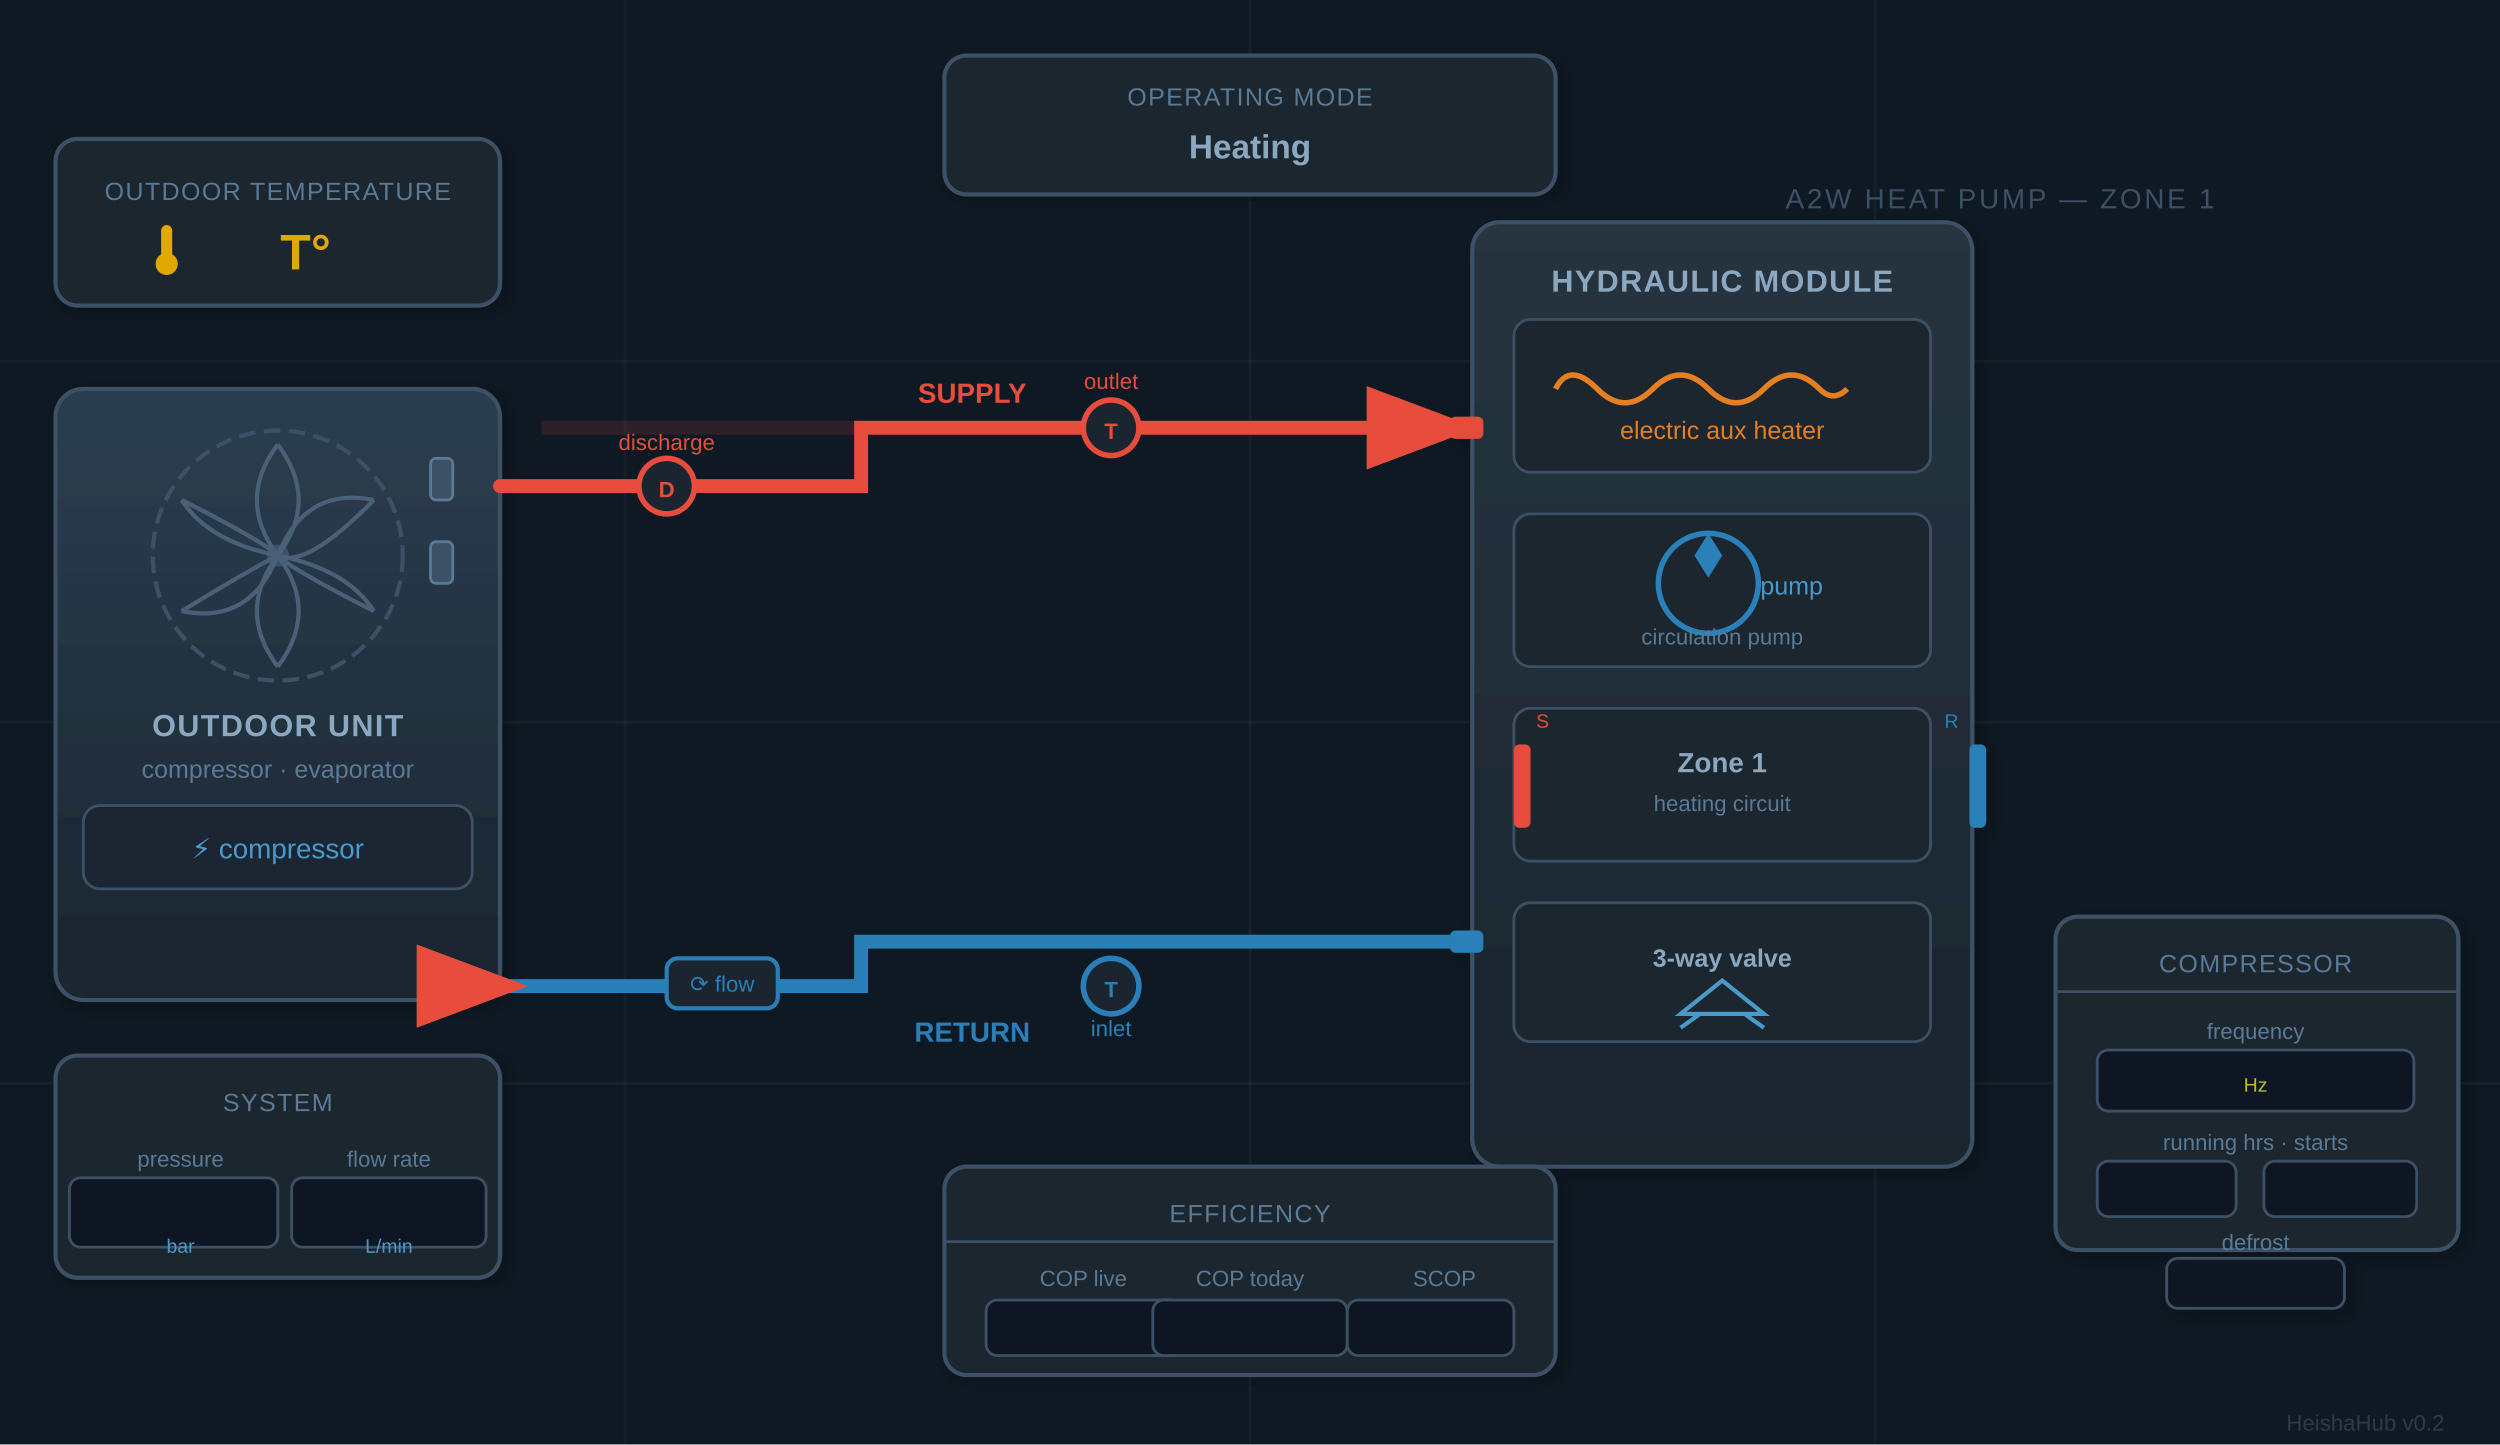
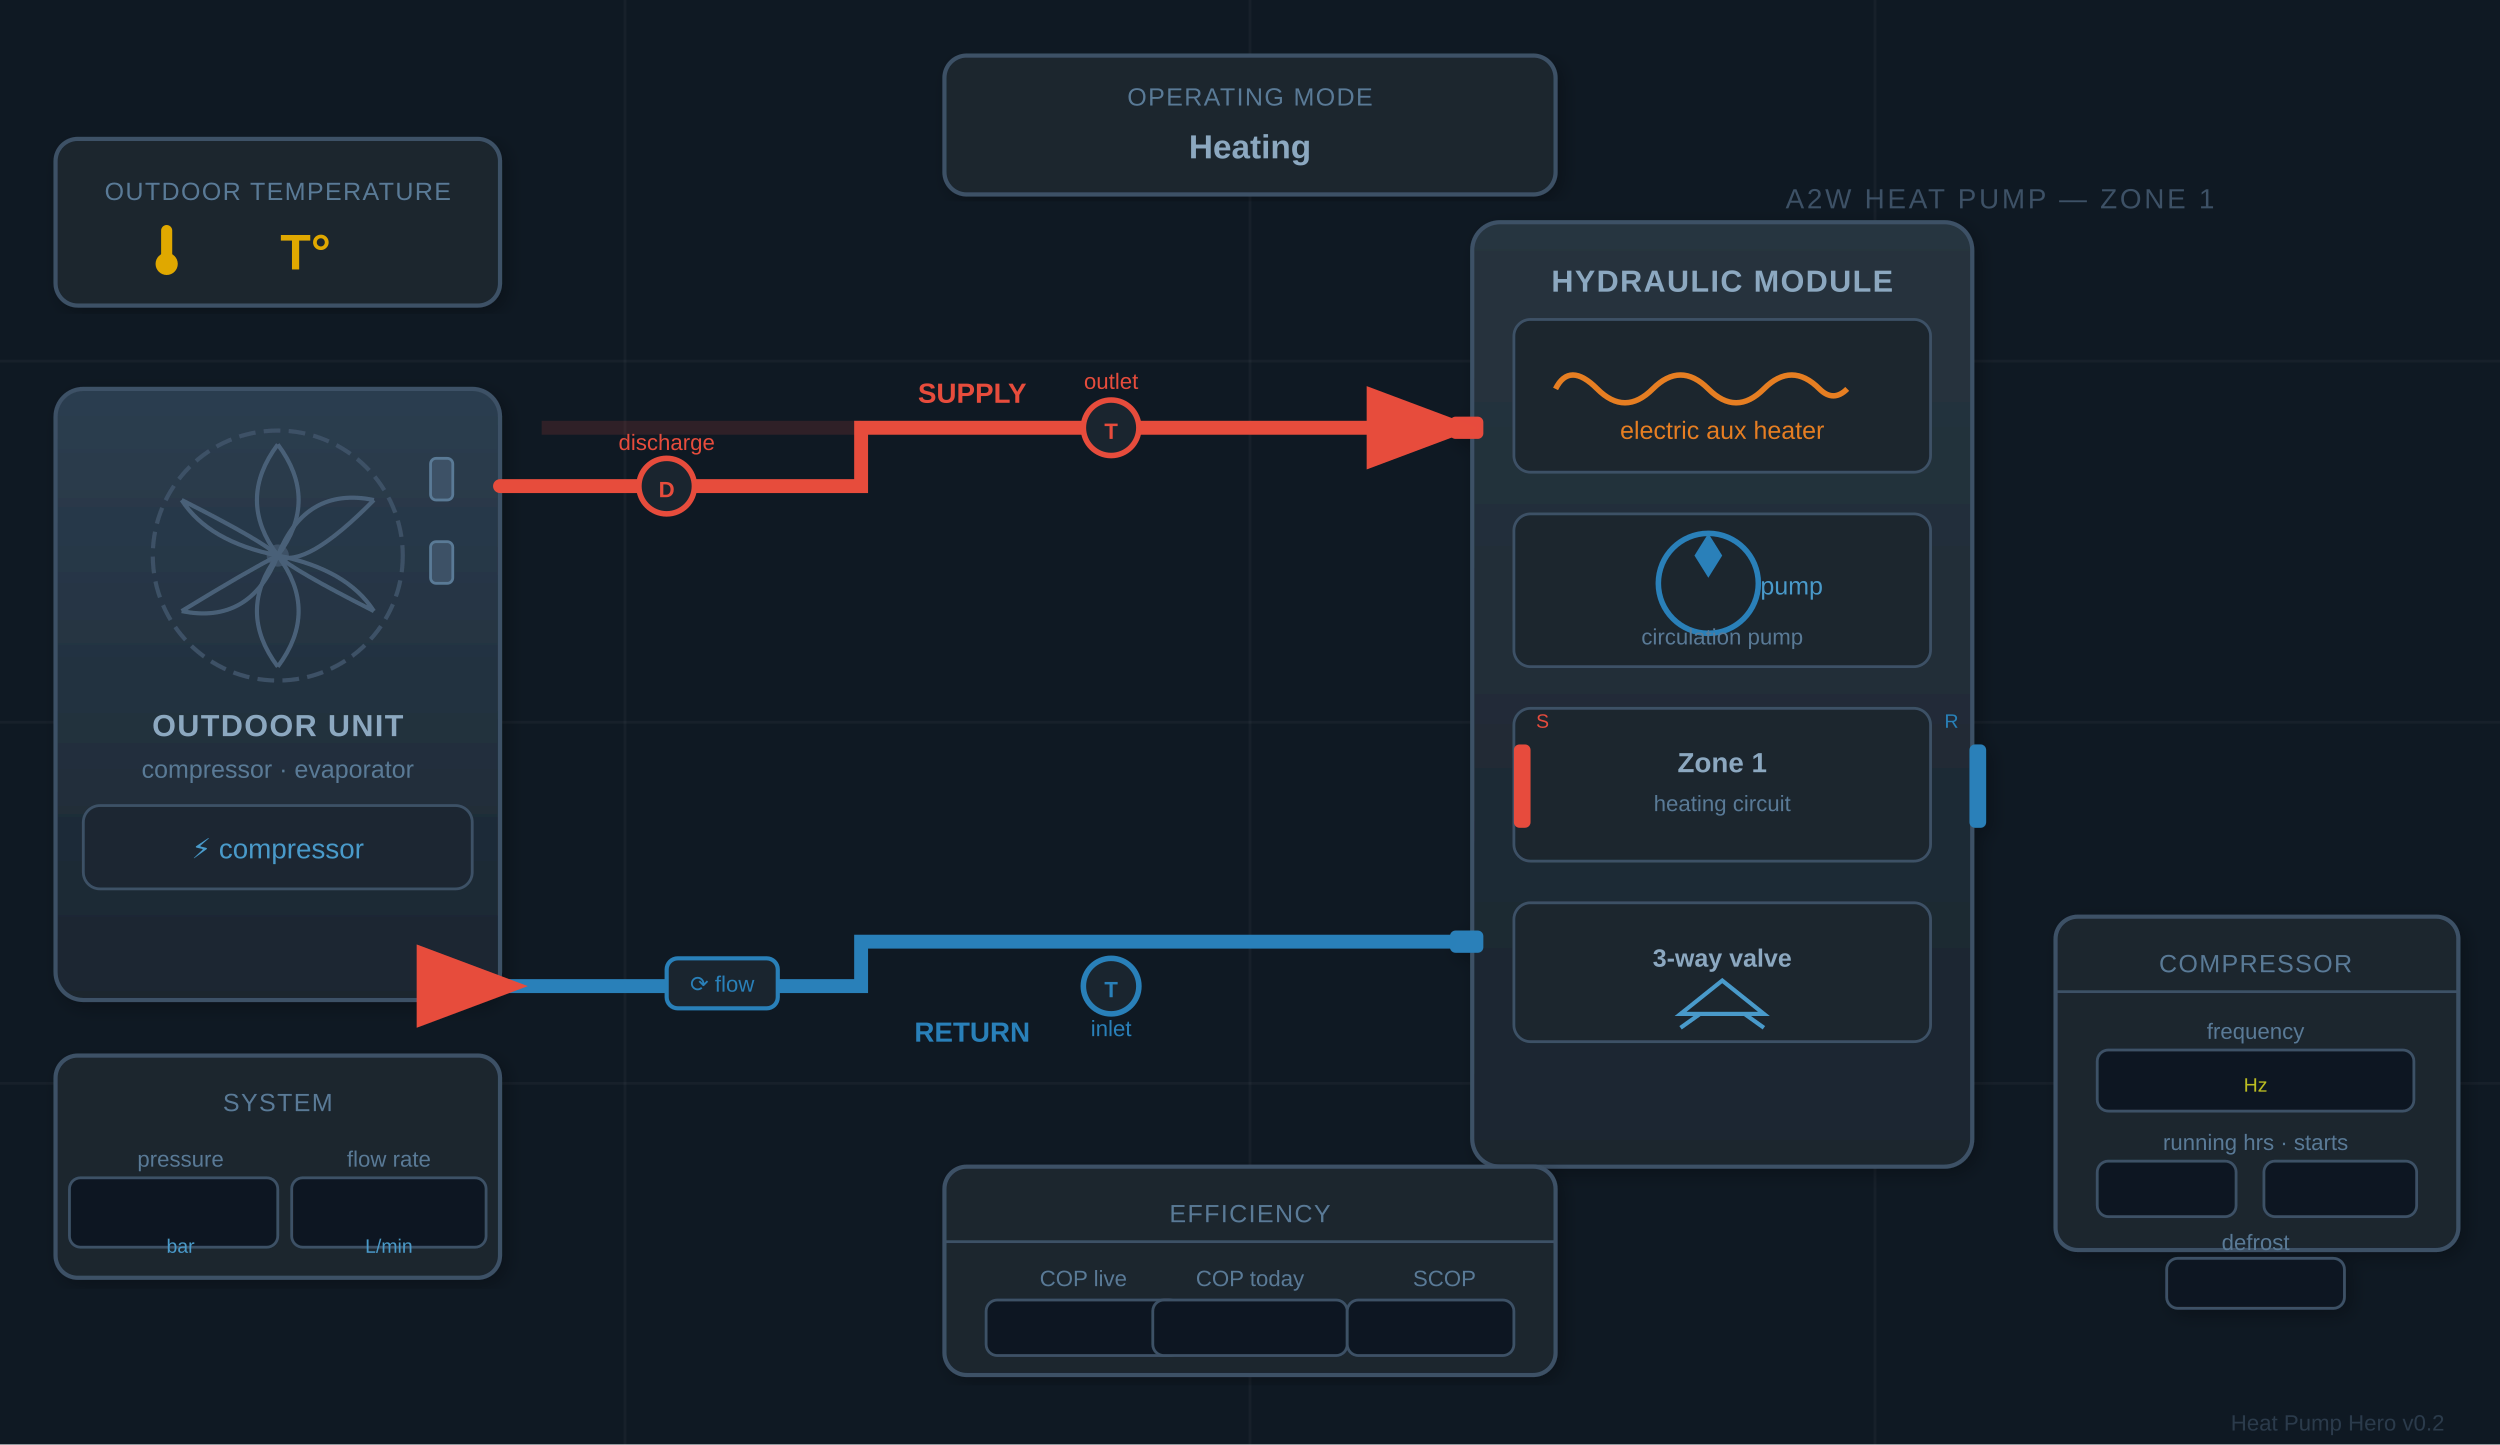
<svg xmlns="http://www.w3.org/2000/svg" viewBox="0 0 900 520" font-family="'Segoe UI', Arial, sans-serif">
  <defs>
    <linearGradient id="grad-hot" x1="0" y1="0" x2="1" y2="0">
      <stop offset="0%" stop-color="#c0392b" />
      <stop offset="100%" stop-color="#e74c3c" />
    </linearGradient>
    <linearGradient id="grad-cold" x1="0" y1="0" x2="1" y2="0">
      <stop offset="0%" stop-color="#1a6ea8" />
      <stop offset="100%" stop-color="#2980b9" />
    </linearGradient>
    <linearGradient id="grad-unit" x1="0" y1="0" x2="0" y2="1">
      <stop offset="0%" stop-color="#2c3e50" />
      <stop offset="100%" stop-color="#1a252f" />
    </linearGradient>
    <linearGradient id="grad-hydraulic" x1="0" y1="0" x2="0" y2="1">
      <stop offset="0%" stop-color="#27343f" />
      <stop offset="100%" stop-color="#1a252f" />
    </linearGradient>
    <filter id="shadow" x="-5%" y="-5%" width="110%" height="110%">
      <feDropShadow dx="2" dy="2" stdDeviation="3" flood-color="#00000044" />
    </filter>
    <filter id="glow-hot">
      <feGaussianBlur stdDeviation="2" result="blur" />
      <feMerge>
        <feMergeNode in="blur" />
        <feMergeNode in="SourceGraphic" />
      </feMerge>
    </filter>
    <marker id="arrow-hot" markerWidth="8" markerHeight="8" refX="6" refY="3" orient="auto">
      <path d="M0,0 L0,6 L8,3 z" fill="#e74c3c" />
    </marker>
    <marker id="arrow-cold" markerWidth="8" markerHeight="8" refX="6" refY="3" orient="auto">
      <path d="M0,0 L0,6 L8,3 z" fill="#2980b9" />
    </marker>
    <marker id="arrow-hot-l" markerWidth="8" markerHeight="8" refX="2" refY="3" orient="auto-start-reverse">
      <path d="M8,0 L8,6 L0,3 z" fill="#e74c3c" />
    </marker>
  </defs>
  <rect width="900" height="520" fill="#0f1923" />
  <g stroke="#ffffff08" stroke-width="1">
    <line x1="0" y1="130" x2="900" y2="130" />
    <line x1="0" y1="260" x2="900" y2="260" />
    <line x1="0" y1="390" x2="900" y2="390" />
    <line x1="225" y1="0" x2="225" y2="520" />
    <line x1="450" y1="0" x2="450" y2="520" />
    <line x1="675" y1="0" x2="675" y2="520" />
  </g>
  <g id="outdoor-unit" filter="url(#shadow)">
    <rect x="20" y="140" width="160" height="220" rx="10" fill="url(#grad-unit)" stroke="#3d5166" stroke-width="1.5" />
    <circle cx="100" cy="200" r="45" fill="none" stroke="#3d5166" stroke-width="1.5" stroke-dasharray="6,3" />
    <circle cx="100" cy="200" r="4" fill="#3d5166" />
    <g transform="translate(100,200)" stroke="#4a6178" stroke-width="1.5" fill="none">
      <path d="M0,-40 Q15,-20 0,0 Q-15,-20 0,-40" />
      <path d="M34.6,-20 Q10,5 0,0 Q10,-25 34.6,-20" />
      <path d="M34.6,20 Q5,5 0,0 Q25,5 34.6,20" />
      <path d="M0,40 Q-15,20 0,0 Q15,20 0,40" />
      <path d="M-34.6,20 Q-10,5 0,0 Q-10,25 -34.6,20" />
      <path d="M-34.6,-20 Q-5,-5 0,0 Q-25,-5 -34.6,-20" />
    </g>
    <text x="100" y="265" text-anchor="middle" fill="#8ca8c0" font-size="11" font-weight="600" letter-spacing="0.5">OUTDOOR UNIT</text>
    <text x="100" y="280" text-anchor="middle" fill="#5a7a96" font-size="9">compressor · evaporator</text>
    <rect x="155" y="165" width="8" height="15" rx="2" fill="#3d5166" stroke="#5a7a96" stroke-width="1" />
    <rect x="155" y="195" width="8" height="15" rx="2" fill="#3d5166" stroke="#5a7a96" stroke-width="1" />
    <rect x="30" y="290" width="140" height="30" rx="6" fill="#1a2733" stroke="#3d5166" stroke-width="1" id="hotspot-compressor" data-hotspot-x="100" data-hotspot-y="305" />
    <text x="100" y="309" text-anchor="middle" fill="#4a9aca" font-size="10">⚡ compressor</text>
  </g>
  <g id="hydraulic-module" filter="url(#shadow)">
    <rect x="530" y="80" width="180" height="340" rx="10" fill="url(#grad-hydraulic)" stroke="#3d5166" stroke-width="1.5" />
    <text x="620" y="105" text-anchor="middle" fill="#8ca8c0" font-size="11" font-weight="600" letter-spacing="0.5">HYDRAULIC MODULE</text>
    <rect x="545" y="115" width="150" height="55" rx="6" fill="#1a252f" stroke="#3d5166" stroke-width="1" />
    <path d="M 560 140 Q 565 130 575 140 Q 585 150 595 140 Q 605 130 615 140 Q 625 150 635 140 Q 645 130 655 140 Q 660 145 665 140" fill="none" stroke="#e67e22" stroke-width="2" />
    <text x="620" y="158" text-anchor="middle" fill="#e67e22" font-size="9" id="hotspot-aux-heater" data-hotspot-x="620" data-hotspot-y="140">electric aux heater</text>
    <rect x="545" y="185" width="150" height="55" rx="6" fill="#1a252f" stroke="#3d5166" stroke-width="1" />
    <circle cx="615" cy="210" r="18" fill="none" stroke="#2980b9" stroke-width="2" />
    <path d="M 615 192 L 620 200 L 615 208 L 610 200 Z" fill="#2980b9" />
    <text x="645" y="214" text-anchor="middle" fill="#4a9aca" font-size="9" id="hotspot-pump" data-hotspot-x="620" data-hotspot-y="210">pump</text>
    <text x="620" y="232" text-anchor="middle" fill="#5a7a96" font-size="8">circulation pump</text>
    <rect x="545" y="255" width="150" height="55" rx="6" fill="#1a252f" stroke="#3d5166" stroke-width="1" />
    <text x="620" y="278" text-anchor="middle" fill="#8ca8c0" font-size="10" font-weight="600">Zone 1</text>
    <text x="620" y="292" text-anchor="middle" fill="#5a7a96" font-size="8">heating circuit</text>
    <rect x="545" y="268" width="6" height="30" rx="2" fill="#e74c3c" />
    <rect x="709" y="268" width="6" height="30" rx="2" fill="#2980b9" />
    <text x="553" y="262" fill="#e74c3c" font-size="7" id="hotspot-zone1" data-hotspot-x="560" data-hotspot-y="284">S</text>
    <text x="700" y="262" fill="#2980b9" font-size="7">R</text>
    <rect x="545" y="325" width="150" height="50" rx="6" fill="#1a252f" stroke="#3d5166" stroke-width="1" />
    <text x="620" y="348" text-anchor="middle" fill="#8ca8c0" font-size="9" font-weight="600" id="hotspot-three-way-valve" data-hotspot-x="620" data-hotspot-y="348">3-way valve</text>
    <polygon points="605,365 620,353 635,365" fill="none" stroke="#4a9aca" stroke-width="1.5" />
    <line x1="612" y1="365" x2="605" y2="370" stroke="#4a9aca" stroke-width="1.5" />
    <line x1="628" y1="365" x2="635" y2="370" stroke="#4a9aca" stroke-width="1.5" />
    <rect x="522" y="150" width="12" height="8" rx="2" fill="#e74c3c" id="hotspot-supply" data-hotspot-x="528" data-hotspot-y="154" />
    <rect x="522" y="335" width="12" height="8" rx="2" fill="#2980b9" id="hotspot-return" data-hotspot-x="528" data-hotspot-y="339" />
  </g>
  <path d="M 180 175 H 310 V 154 H 522" fill="none" stroke="#e74c3c" stroke-width="5" stroke-linecap="round" marker-end="url(#arrow-hot)" />
  <text x="350" y="145" text-anchor="middle" fill="#e74c3c" font-size="10" font-weight="600">SUPPLY</text>
  <path d="M 522 339 H 310 V 355 H 180" fill="none" stroke="#2980b9" stroke-width="5" stroke-linecap="round" marker-end="url(#arrow-hot-l)" />
  <text x="350" y="375" text-anchor="middle" fill="#2980b9" font-size="10" font-weight="600">RETURN</text>
  <circle cx="400" cy="154" r="10" fill="#1a252f" stroke="#e74c3c" stroke-width="2" id="hotspot-supply-temp" data-hotspot-x="400" data-hotspot-y="154" />
  <text x="400" y="158" text-anchor="middle" fill="#e74c3c" font-size="8" font-weight="700">T</text>
  <text x="400" y="140" text-anchor="middle" fill="#e74c3c" font-size="8">outlet</text>
  <circle cx="400" cy="355" r="10" fill="#1a252f" stroke="#2980b9" stroke-width="2" id="hotspot-return-temp" data-hotspot-x="400" data-hotspot-y="355" />
  <text x="400" y="359" text-anchor="middle" fill="#2980b9" font-size="8" font-weight="700">T</text>
  <text x="400" y="373" text-anchor="middle" fill="#2980b9" font-size="8">inlet</text>
  <rect x="240" y="345" width="40" height="18" rx="4" fill="#1a252f" stroke="#2980b9" stroke-width="1.5" id="hotspot-flow" data-hotspot-x="260" data-hotspot-y="354" />
  <text x="260" y="357" text-anchor="middle" fill="#2980b9" font-size="8">⟳ flow</text>
  <circle cx="240" cy="175" r="10" fill="#1a252f" stroke="#e74c3c" stroke-width="2" id="hotspot-discharge" data-hotspot-x="240" data-hotspot-y="175" />
  <text x="240" y="179" text-anchor="middle" fill="#e74c3c" font-size="8" font-weight="700">D</text>
  <text x="240" y="162" text-anchor="middle" fill="#e74c3c" font-size="8">discharge</text>
  <g id="outdoor-temp-box" filter="url(#shadow)">
    <rect x="20" y="50" width="160" height="60" rx="8" fill="#1a252f" stroke="#3d5166" stroke-width="1.5" />
    <text x="100" y="72" text-anchor="middle" fill="#5a7a96" font-size="9" letter-spacing="0.5">OUTDOOR TEMPERATURE</text>
    <line x1="60" y1="85" x2="60" y2="93" stroke="#e0a800" stroke-width="1" />
    <circle cx="60" cy="95" r="4" fill="#e0a800" />
    <rect x="58" y="81" width="4" height="14" rx="2" fill="#e0a800" />
    <text x="110" y="97" text-anchor="middle" fill="#e0a800" font-size="18" font-weight="700" id="hotspot-outdoor-temp" data-hotspot-x="110" data-hotspot-y="90">T°</text>
  </g>
  <g id="cop-box" filter="url(#shadow)">
    <rect x="340" y="420" width="220" height="75" rx="8" fill="#1a252f" stroke="#3d5166" stroke-width="1.5" />
    <text x="450" y="440" text-anchor="middle" fill="#5a7a96" font-size="9" letter-spacing="0.5">EFFICIENCY</text>
    <line x1="340" y1="447" x2="560" y2="447" stroke="#3d5166" stroke-width="1" />
    <text x="390" y="463" text-anchor="middle" fill="#5a7a96" font-size="8">COP live</text>
    <text x="450" y="463" text-anchor="middle" fill="#5a7a96" font-size="8">COP today</text>
    <text x="520" y="463" text-anchor="middle" fill="#5a7a96" font-size="8">SCOP</text>
    <rect x="355" y="468" width="70" height="20" rx="4" fill="#0f1923" stroke="#3d5166" stroke-width="1" id="hotspot-cop-live" data-hotspot-x="390" data-hotspot-y="478" />
    <rect x="415" y="468" width="70" height="20" rx="4" fill="#0f1923" stroke="#3d5166" stroke-width="1" id="hotspot-cop-daily" data-hotspot-x="450" data-hotspot-y="478" />
    <rect x="485" y="468" width="60" height="20" rx="4" fill="#0f1923" stroke="#3d5166" stroke-width="1" id="hotspot-scop" data-hotspot-x="515" data-hotspot-y="478" />
  </g>
  <g id="mode-box" filter="url(#shadow)">
    <rect x="340" y="20" width="220" height="50" rx="8" fill="#1a252f" stroke="#3d5166" stroke-width="1.5" />
    <text x="450" y="38" text-anchor="middle" fill="#5a7a96" font-size="9" letter-spacing="0.5">OPERATING MODE</text>
    <text x="450" y="57" text-anchor="middle" fill="#8ca8c0" font-size="12" font-weight="600" id="hotspot-mode" data-hotspot-x="450" data-hotspot-y="50">Heating</text>
  </g>
  <g id="pressure-box" filter="url(#shadow)">
    <rect x="20" y="380" width="160" height="80" rx="8" fill="#1a252f" stroke="#3d5166" stroke-width="1.5" />
    <text x="100" y="400" text-anchor="middle" fill="#5a7a96" font-size="9" letter-spacing="0.5">SYSTEM</text>
    <text x="65" y="420" text-anchor="middle" fill="#5a7a96" font-size="8">pressure</text>
    <text x="140" y="420" text-anchor="middle" fill="#5a7a96" font-size="8">flow rate</text>
    <rect x="25" y="424" width="75" height="25" rx="4" fill="#0f1923" stroke="#3d5166" stroke-width="1" id="hotspot-pressure" data-hotspot-x="65" data-hotspot-y="436" />
    <rect x="105" y="424" width="70" height="25" rx="4" fill="#0f1923" stroke="#3d5166" stroke-width="1" id="hotspot-waterflow" data-hotspot-x="140" data-hotspot-y="436" />
    <text x="65" y="451" text-anchor="middle" fill="#4a9aca" font-size="7">bar</text>
    <text x="140" y="451" text-anchor="middle" fill="#4a9aca" font-size="7">L/min</text>
  </g>
  <g id="compressor-box" filter="url(#shadow)">
    <rect x="740" y="330" width="145" height="120" rx="8" fill="#1a252f" stroke="#3d5166" stroke-width="1.5" />
    <text x="812" y="350" text-anchor="middle" fill="#5a7a96" font-size="9" letter-spacing="0.5">COMPRESSOR</text>
    <line x1="740" y1="357" x2="885" y2="357" stroke="#3d5166" stroke-width="1" />
    <text x="812" y="374" text-anchor="middle" fill="#5a7a96" font-size="8">frequency</text>
    <rect x="755" y="378" width="114" height="22" rx="4" fill="#0f1923" stroke="#3d5166" stroke-width="1" id="hotspot-compressor-freq" data-hotspot-x="812" data-hotspot-y="389" />
    <text x="812" y="393" text-anchor="middle" fill="#bcbd22" font-size="7">Hz</text>
    <text x="812" y="414" text-anchor="middle" fill="#5a7a96" font-size="8">running hrs · starts</text>
    <rect x="755" y="418" width="50" height="20" rx="4" fill="#0f1923" stroke="#3d5166" stroke-width="1" id="hotspot-comp-hours" data-hotspot-x="780" data-hotspot-y="428" />
    <rect x="815" y="418" width="55" height="20" rx="4" fill="#0f1923" stroke="#3d5166" stroke-width="1" id="hotspot-comp-starts" data-hotspot-x="842" data-hotspot-y="428" />
    <text x="812" y="450" text-anchor="middle" fill="#5a7a96" font-size="8">defrost</text>
    <rect x="755" y="434" width="114" height="0" rx="0" fill="transparent" />
    <rect x="780" y="453" width="64" height="18" rx="4" fill="#0f1923" stroke="#3d5166" stroke-width="1" id="hotspot-defrost" data-hotspot-x="812" data-hotspot-y="462" />
  </g>
  <text x="720" y="75" text-anchor="middle" fill="#3d5166" font-size="10" letter-spacing="1">A2W HEAT PUMP — ZONE 1</text>
  <line x1="195" y1="154" x2="310" y2="154" stroke="#e74c3c" stroke-width="5" stroke-dasharray="0" opacity="0.15" stroke-linecap="butt" />
-   <text x="880" y="515" text-anchor="end" fill="#3d5166" font-size="8" opacity="0.6">HeishaHub v0.2</text>
+   <text x="880" y="515" text-anchor="end" fill="#3d5166" font-size="8" opacity="0.6">Heat Pump Hero v0.2</text>
</svg>
